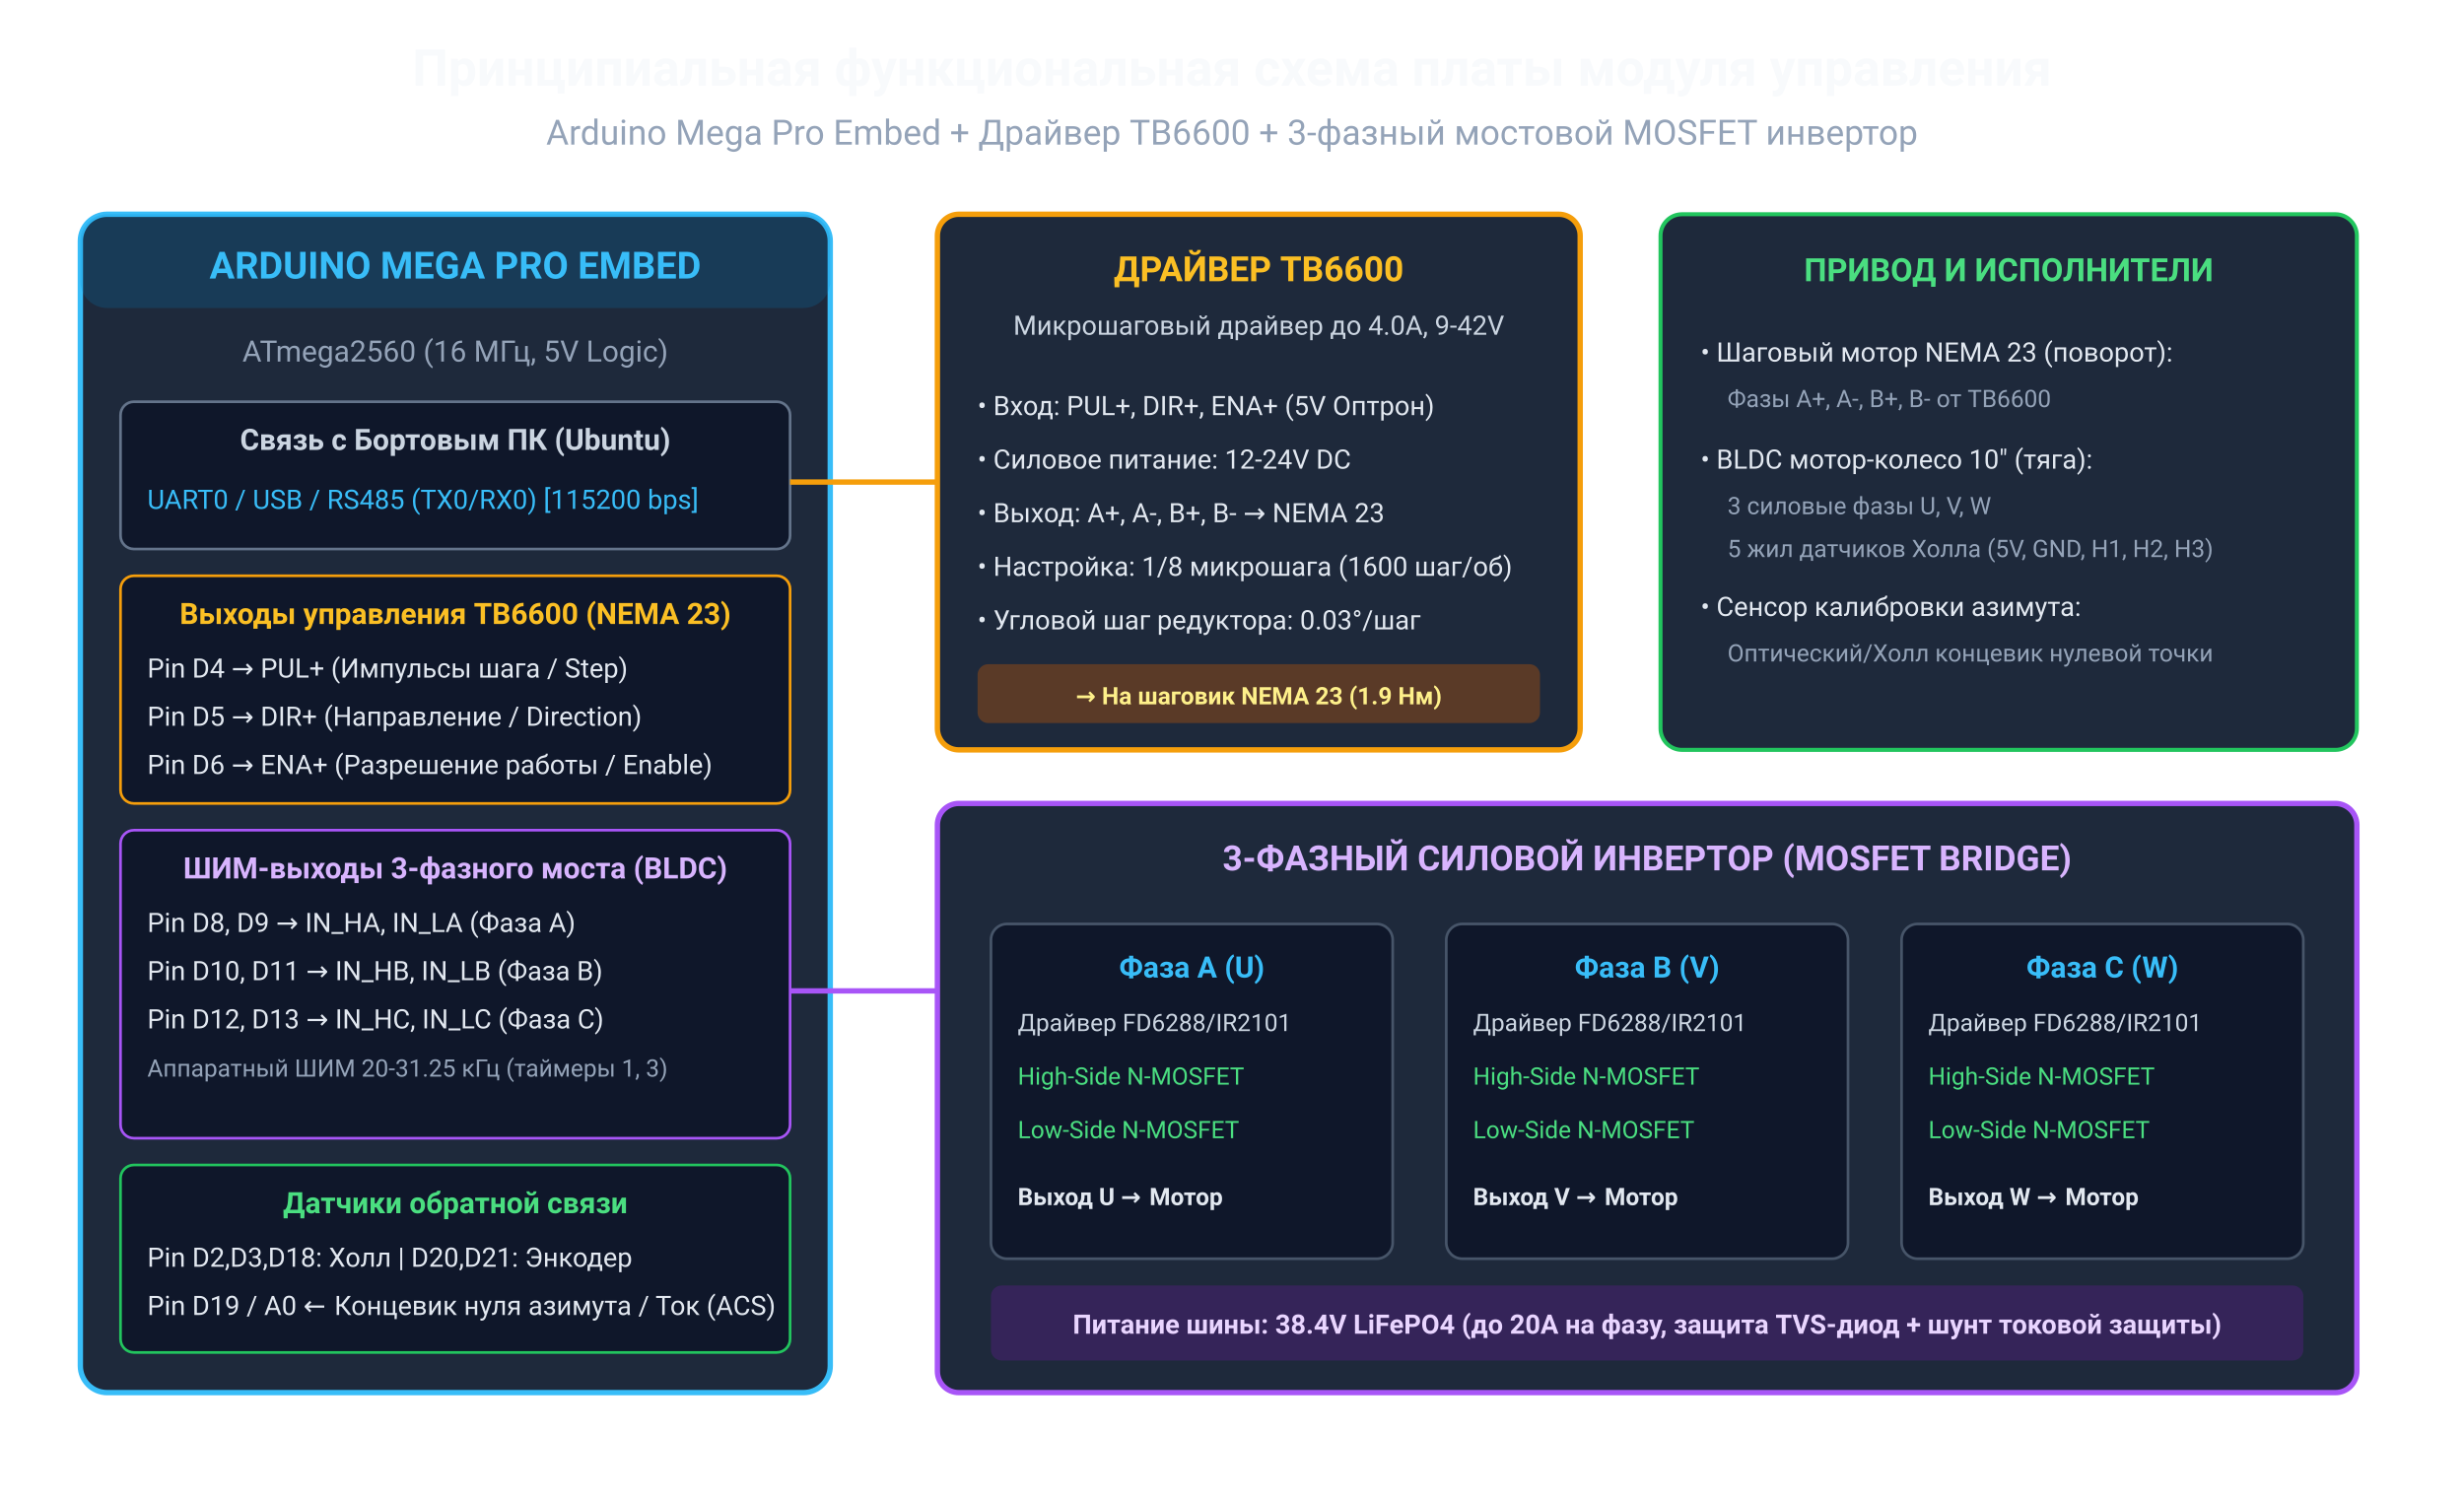
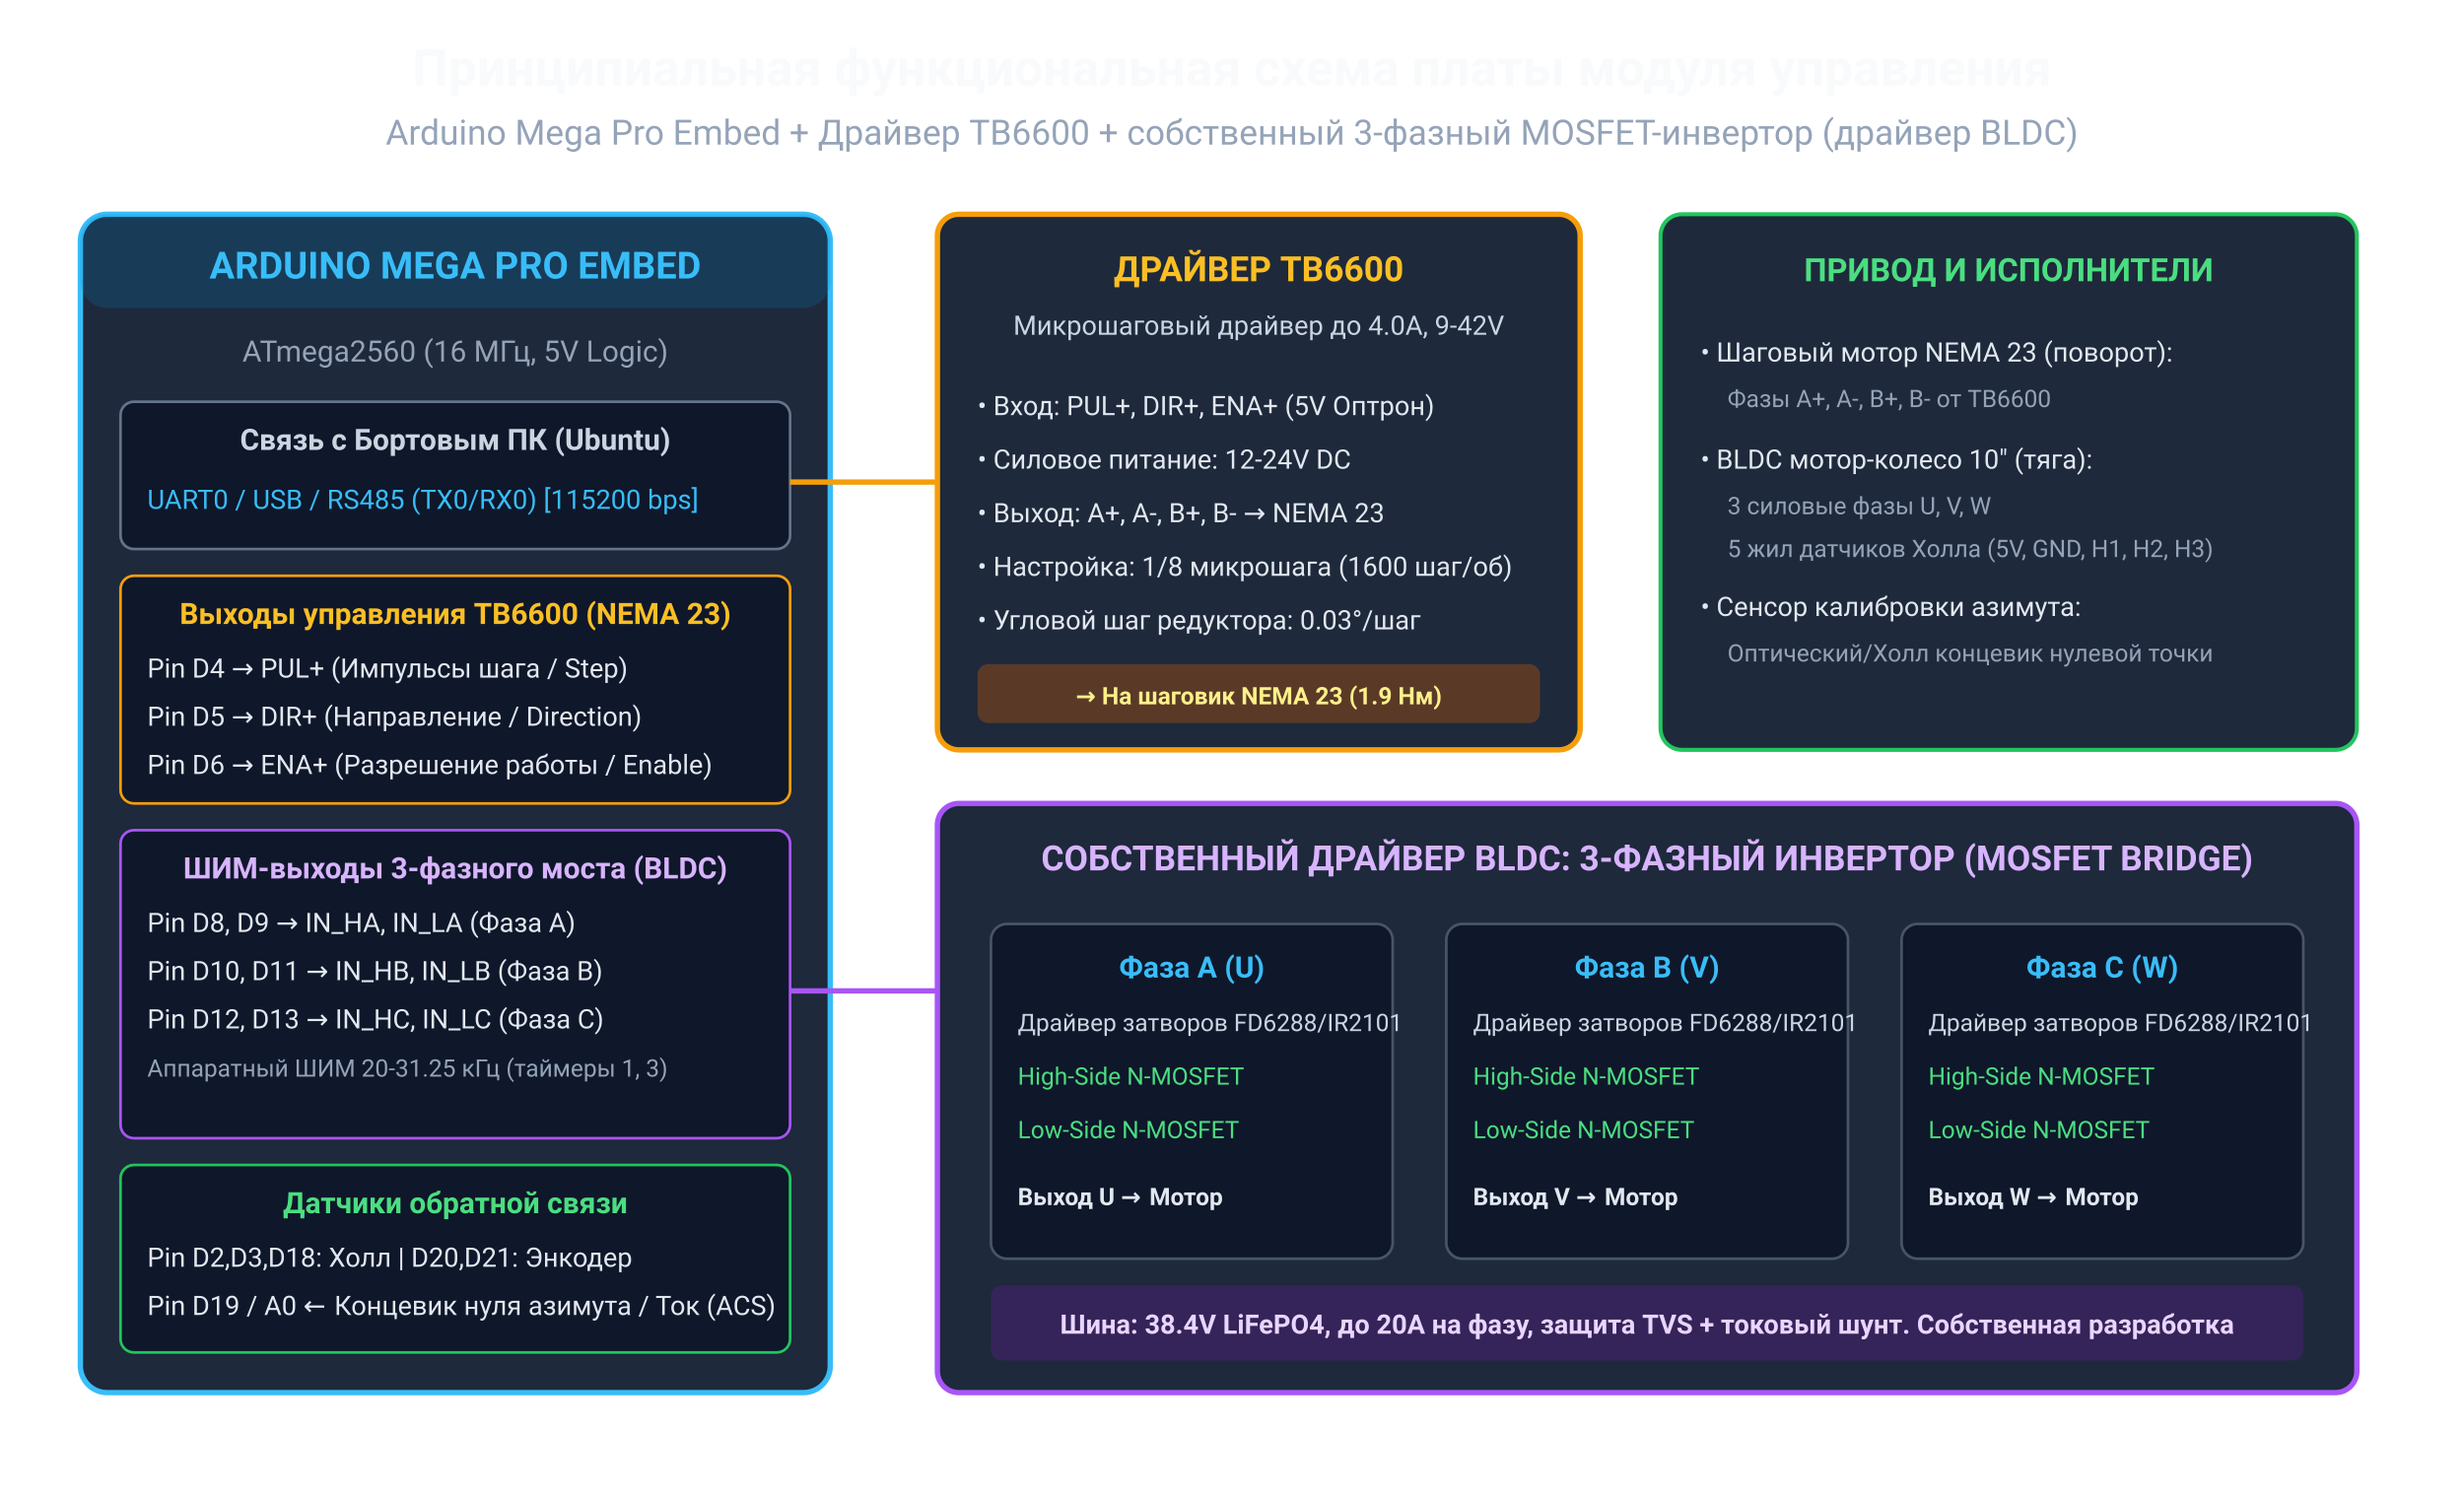
<svg xmlns="http://www.w3.org/2000/svg" viewBox="0 0 920 560" width="920" height="560" style="background:#0f172a; font-family:'Segoe UI',Roboto,sans-serif;">
  <text x="460" y="32" fill="#f8fafc" font-size="19" font-weight="bold" text-anchor="middle">Принципиальная функциональная схема платы модуля управления</text>
-   <text x="460" y="54" fill="#94a3b8" font-size="13" text-anchor="middle">Arduino Mega Pro Embed + Драйвер TB6600 + 3-фазный мостовой MOSFET инвертор</text>
+   <text x="460" y="54" fill="#94a3b8" font-size="13" text-anchor="middle">Arduino Mega Pro Embed + Драйвер TB6600 + собственный 3-фазный MOSFET-инвертор (драйвер BLDC)</text>
  <g transform="translate(30, 80)">
    <rect width="280" height="440" rx="10" fill="#1e293b" stroke="#38bdf8" stroke-width="2" />
    <rect width="280" height="35" rx="10" fill="#0284c7" opacity="0.2" />
    <text x="140" y="24" fill="#38bdf8" font-size="14" font-weight="bold" text-anchor="middle">ARDUINO MEGA PRO EMBED</text>
    <text x="140" y="55" fill="#94a3b8" font-size="11" text-anchor="middle">ATmega2560 (16 МГц, 5V Logic)</text>
    <rect x="15" y="70" width="250" height="55" rx="5" fill="#0f172a" stroke="#64748b" />
    <text x="140" y="88" fill="#cbd5e1" font-size="11" font-weight="bold" text-anchor="middle">Связь с Бортовым ПК (Ubuntu)</text>
    <text x="25" y="110" fill="#38bdf8" font-size="10">UART0 / USB / RS485 (TX0/RX0) [115200 bps]</text>
    <rect x="15" y="135" width="250" height="85" rx="5" fill="#0f172a" stroke="#f59e0b" />
    <text x="140" y="153" fill="#fbbf24" font-size="11" font-weight="bold" text-anchor="middle">Выходы управления TB6600 (NEMA 23)</text>
    <text x="25" y="173" fill="#e2e8f0" font-size="10">Pin D4 → PUL+ (Импульсы шага / Step)</text>
    <text x="25" y="191" fill="#e2e8f0" font-size="10">Pin D5 → DIR+ (Направление / Direction)</text>
    <text x="25" y="209" fill="#e2e8f0" font-size="10">Pin D6 → ENA+ (Разрешение работы / Enable)</text>
    <rect x="15" y="230" width="250" height="115" rx="5" fill="#0f172a" stroke="#a855f7" />
    <text x="140" y="248" fill="#d8b4fe" font-size="11" font-weight="bold" text-anchor="middle">ШИМ-выходы 3-фазного моста (BLDC)</text>
    <text x="25" y="268" fill="#e2e8f0" font-size="10">Pin D8, D9   → IN_HA, IN_LA (Фаза A)</text>
    <text x="25" y="286" fill="#e2e8f0" font-size="10">Pin D10, D11 → IN_HB, IN_LB (Фаза B)</text>
    <text x="25" y="304" fill="#e2e8f0" font-size="10">Pin D12, D13 → IN_HC, IN_LC (Фаза C)</text>
    <text x="25" y="322" fill="#94a3b8" font-size="9">Аппаратный ШИМ 20-31.25 кГц (таймеры 1, 3)</text>
    <rect x="15" y="355" width="250" height="70" rx="5" fill="#0f172a" stroke="#22c55e" />
    <text x="140" y="373" fill="#4ade80" font-size="11" font-weight="bold" text-anchor="middle">Датчики обратной связи</text>
    <text x="25" y="393" fill="#e2e8f0" font-size="10">Pin D2,D3,D18: Холл | D20,D21: Энкодер</text>
    <text x="25" y="411" fill="#e2e8f0" font-size="10">Pin D19 / A0 ← Концевик нуля азимута / Ток (ACS)</text>
  </g>
  <g transform="translate(350, 80)">
    <rect width="240" height="200" rx="8" fill="#1e293b" stroke="#f59e0b" stroke-width="2" />
    <text x="120" y="25" fill="#fbbf24" font-size="13" font-weight="bold" text-anchor="middle">ДРАЙВЕР TB6600</text>
    <text x="120" y="45" fill="#cbd5e1" font-size="10" text-anchor="middle">Микрошаговый драйвер до 4.0А, 9-42V</text>
    <text x="15" y="75" fill="#e2e8f0" font-size="10">• Вход: PUL+, DIR+, ENA+ (5V Оптрон)</text>
    <text x="15" y="95" fill="#e2e8f0" font-size="10">• Силовое питание: 12-24V DC</text>
    <text x="15" y="115" fill="#e2e8f0" font-size="10">• Выход: A+, A-, B+, B- → NEMA 23</text>
    <text x="15" y="135" fill="#e2e8f0" font-size="10">• Настройка: 1/8 микрошага (1600 шаг/об)</text>
    <text x="15" y="155" fill="#e2e8f0" font-size="10">• Угловой шаг редуктора: 0.03°/шаг</text>
    <rect x="15" y="168" width="210" height="22" rx="4" fill="#b45309" opacity="0.4" />
    <text x="120" y="183" fill="#fef08a" font-size="9" font-weight="bold" text-anchor="middle">→ На шаговик NEMA 23 (1.9 Нм)</text>
  </g>
  <g transform="translate(350, 300)">
    <rect width="530" height="220" rx="8" fill="#1e293b" stroke="#a855f7" stroke-width="2" />
-     <text x="265" y="25" fill="#d8b4fe" font-size="13" font-weight="bold" text-anchor="middle">3-ФАЗНЫЙ СИЛОВОЙ ИНВЕРТОР (MOSFET BRIDGE)</text>
+     <text x="265" y="25" fill="#d8b4fe" font-size="13" font-weight="bold" text-anchor="middle">СОБСТВЕННЫЙ ДРАЙВЕР BLDC: 3-ФАЗНЫЙ ИНВЕРТОР (MOSFET BRIDGE)</text>
    <rect x="20" y="45" width="150" height="125" rx="6" fill="#0f172a" stroke="#475569" />
    <text x="95" y="65" fill="#38bdf8" font-size="11" font-weight="bold" text-anchor="middle">Фаза A (U)</text>
-     <text x="30" y="85" fill="#cbd5e1" font-size="9">Драйвер FD6288/IR2101</text>
+     <text x="30" y="85" fill="#cbd5e1" font-size="9">Драйвер затворов FD6288/IR2101</text>
    <text x="30" y="105" fill="#4ade80" font-size="9">High-Side N-MOSFET</text>
    <text x="30" y="125" fill="#4ade80" font-size="9">Low-Side N-MOSFET</text>
    <text x="30" y="150" fill="#e2e8f0" font-size="9" font-weight="bold">Выход U → Мотор</text>
    <rect x="190" y="45" width="150" height="125" rx="6" fill="#0f172a" stroke="#475569" />
    <text x="265" y="65" fill="#38bdf8" font-size="11" font-weight="bold" text-anchor="middle">Фаза B (V)</text>
-     <text x="200" y="85" fill="#cbd5e1" font-size="9">Драйвер FD6288/IR2101</text>
+     <text x="200" y="85" fill="#cbd5e1" font-size="9">Драйвер затворов FD6288/IR2101</text>
    <text x="200" y="105" fill="#4ade80" font-size="9">High-Side N-MOSFET</text>
    <text x="200" y="125" fill="#4ade80" font-size="9">Low-Side N-MOSFET</text>
    <text x="200" y="150" fill="#e2e8f0" font-size="9" font-weight="bold">Выход V → Мотор</text>
    <rect x="360" y="45" width="150" height="125" rx="6" fill="#0f172a" stroke="#475569" />
    <text x="435" y="65" fill="#38bdf8" font-size="11" font-weight="bold" text-anchor="middle">Фаза C (W)</text>
-     <text x="370" y="85" fill="#cbd5e1" font-size="9">Драйвер FD6288/IR2101</text>
+     <text x="370" y="85" fill="#cbd5e1" font-size="9">Драйвер затворов FD6288/IR2101</text>
    <text x="370" y="105" fill="#4ade80" font-size="9">High-Side N-MOSFET</text>
    <text x="370" y="125" fill="#4ade80" font-size="9">Low-Side N-MOSFET</text>
    <text x="370" y="150" fill="#e2e8f0" font-size="9" font-weight="bold">Выход W → Мотор</text>
    <rect x="20" y="180" width="490" height="28" rx="4" fill="#581c87" opacity="0.4" />
-     <text x="265" y="198" fill="#e9d5ff" font-size="10" font-weight="bold" text-anchor="middle">Питание шины: 38.4V LiFePO4 (до 20A на фазу, защита TVS-диод + шунт токовой защиты)</text>
+     <text x="265" y="198" fill="#e9d5ff" font-size="10" font-weight="bold" text-anchor="middle">Шина: 38.4V LiFePO4, до 20A на фазу, защита TVS + токовый шунт. Собственная разработка</text>
  </g>
  <g transform="translate(620, 80)">
    <rect width="260" height="200" rx="8" fill="#1e293b" stroke="#22c55e" stroke-width="1.5" />
    <text x="130" y="25" fill="#4ade80" font-size="12" font-weight="bold" text-anchor="middle">ПРИВОД И ИСПОЛНИТЕЛИ</text>
    <text x="15" y="55" fill="#e2e8f0" font-size="10">• Шаговый мотор NEMA 23 (поворот):</text>
    <text x="25" y="72" fill="#94a3b8" font-size="9">  Фазы A+, A-, B+, B- от TB6600</text>
    <text x="15" y="95" fill="#e2e8f0" font-size="10">• BLDC мотор-колесо 10" (тяга):</text>
    <text x="25" y="112" fill="#94a3b8" font-size="9">  3 силовые фазы U, V, W</text>
    <text x="25" y="128" fill="#94a3b8" font-size="9">  5 жил датчиков Холла (5V, GND, H1, H2, H3)</text>
    <text x="15" y="150" fill="#e2e8f0" font-size="10">• Сенсор калибровки азимута:</text>
    <text x="25" y="167" fill="#94a3b8" font-size="9">  Оптический/Холл концевик нулевой точки</text>
  </g>
  <line x1="295" y1="180" x2="350" y2="180" stroke="#f59e0b" stroke-width="2" />
  <line x1="295" y1="370" x2="350" y2="370" stroke="#a855f7" stroke-width="2" />
</svg>
